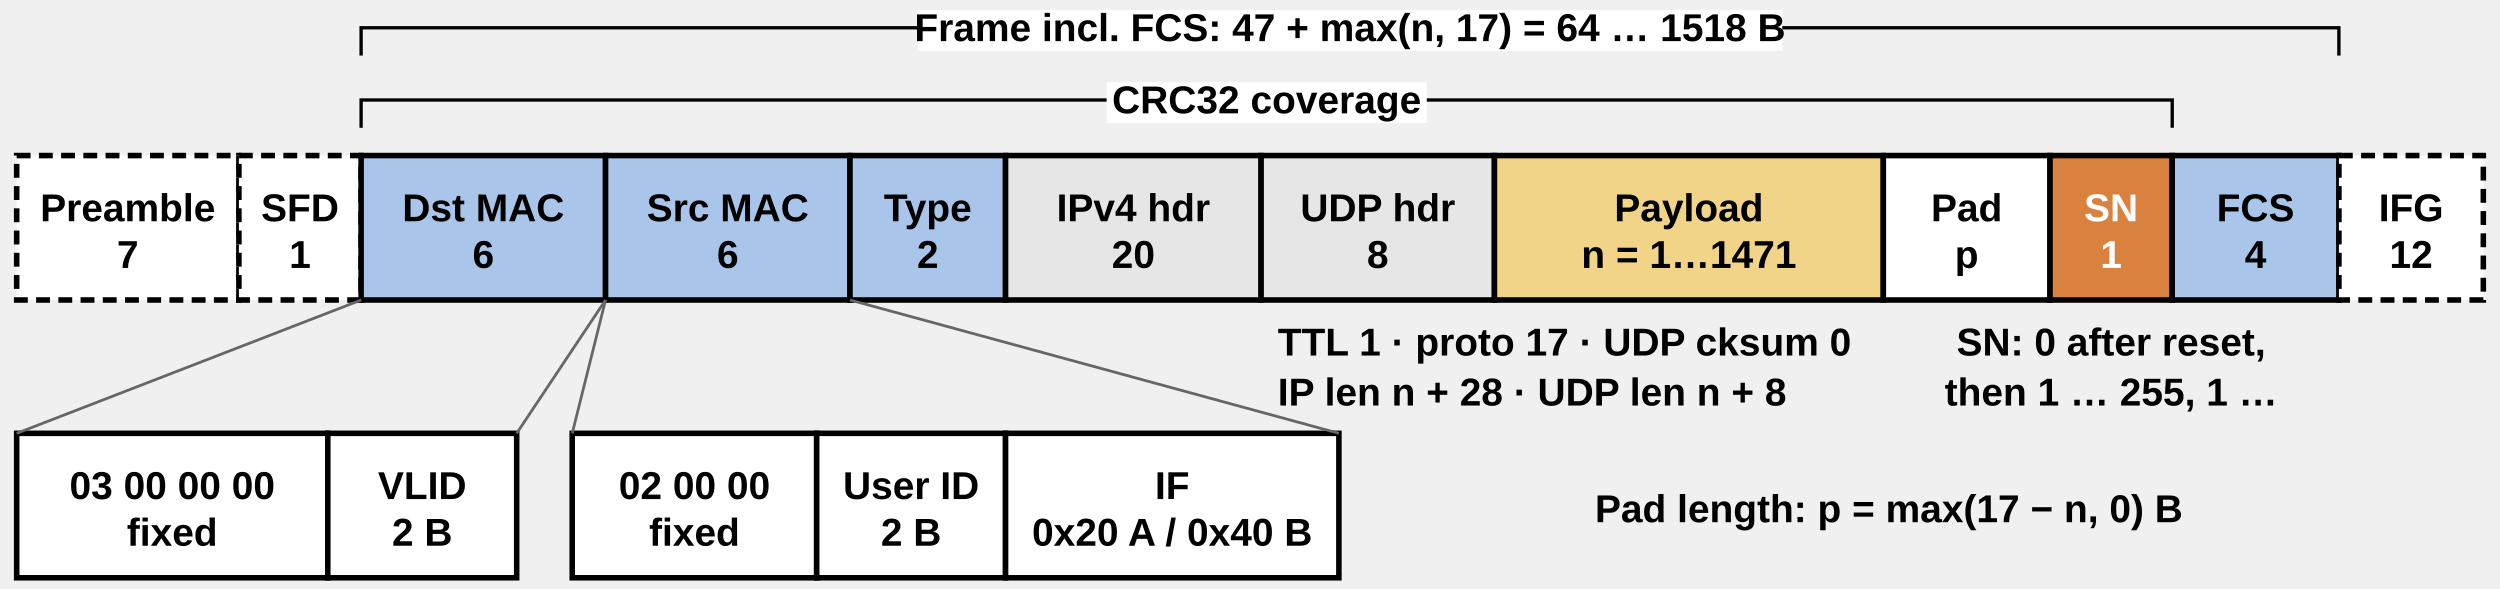
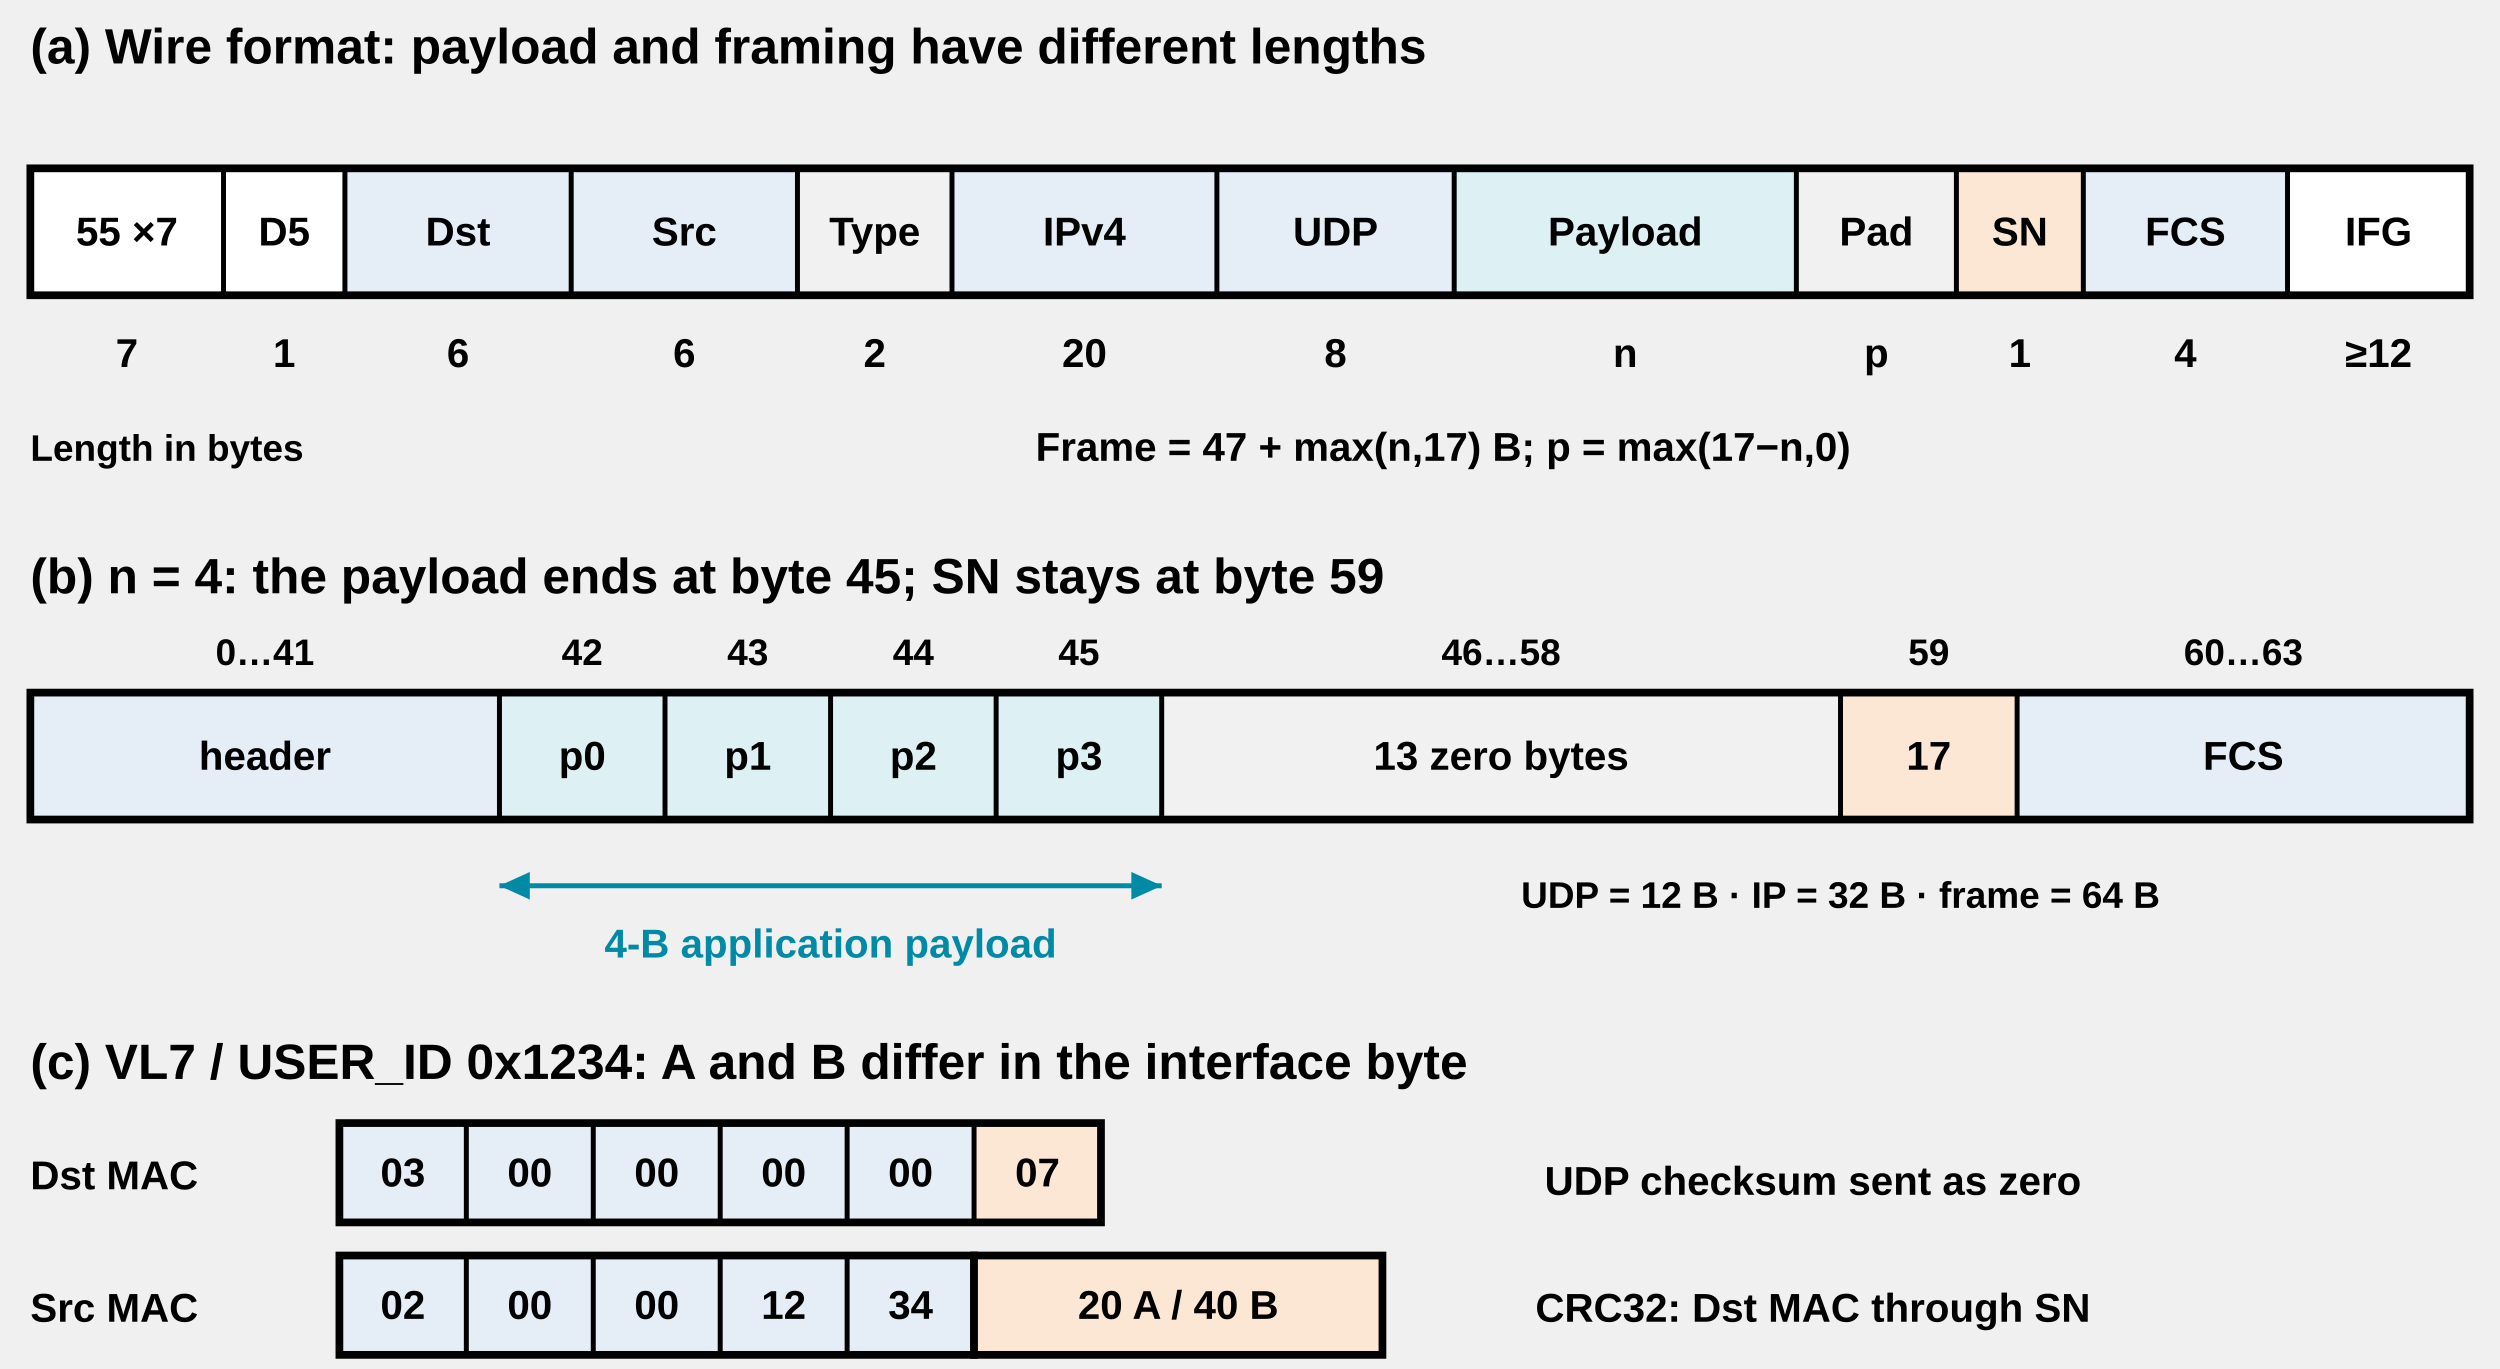
- <svg xmlns="http://www.w3.org/2000/svg" width="450pt" height="106pt" viewBox="0 0 450 106">
+ <svg xmlns="http://www.w3.org/2000/svg" width="453.0pt" height="248.0pt" viewBox="-1.5 -1.5 453.0 248.0">
  <style>text { font-family: Arial, Helvetica, sans-serif; }</style>
-   <rect x="3.00" y="28.00" width="40.00" height="26.00" rx="0" fill="#FFFFFF" stroke="#000" stroke-width="1.0" stroke-dasharray="2.5 1.5" />
-   <text x="23.00" y="39.83" font-size="7.0" text-anchor="middle" fill="#000000" font-weight="bold">Preamble</text>
-   <text x="23.00" y="48.23" font-size="7.0" text-anchor="middle" fill="#000000" font-weight="bold">7</text>
-   <rect x="43.00" y="28.00" width="22.00" height="26.00" rx="0" fill="#FFFFFF" stroke="#000" stroke-width="1.0" stroke-dasharray="2.5 1.5" />
-   <text x="54.00" y="39.83" font-size="7.0" text-anchor="middle" fill="#000000" font-weight="bold">SFD</text>
-   <text x="54.00" y="48.23" font-size="7.0" text-anchor="middle" fill="#000000" font-weight="bold">1</text>
-   <rect x="65.00" y="28.00" width="44.00" height="26.00" rx="0" fill="#A9C6EA" stroke="#000" stroke-width="1.0" />
-   <text x="87.00" y="39.83" font-size="7.0" text-anchor="middle" fill="#000000" font-weight="bold">Dst MAC</text>
-   <text x="87.00" y="48.23" font-size="7.0" text-anchor="middle" fill="#000000" font-weight="bold">6</text>
-   <rect x="109.00" y="28.00" width="44.00" height="26.00" rx="0" fill="#A9C6EA" stroke="#000" stroke-width="1.0" />
-   <text x="131.00" y="39.83" font-size="7.0" text-anchor="middle" fill="#000000" font-weight="bold">Src MAC</text>
-   <text x="131.00" y="48.23" font-size="7.0" text-anchor="middle" fill="#000000" font-weight="bold">6</text>
-   <rect x="153.00" y="28.00" width="28.00" height="26.00" rx="0" fill="#A9C6EA" stroke="#000" stroke-width="1.0" />
-   <text x="167.00" y="39.83" font-size="7.0" text-anchor="middle" fill="#000000" font-weight="bold">Type</text>
-   <text x="167.00" y="48.23" font-size="7.0" text-anchor="middle" fill="#000000" font-weight="bold">2</text>
-   <rect x="181.00" y="28.00" width="46.00" height="26.00" rx="0" fill="#E6E6E6" stroke="#000" stroke-width="1.0" />
-   <text x="204.00" y="39.83" font-size="7.0" text-anchor="middle" fill="#000000" font-weight="bold">IPv4 hdr</text>
-   <text x="204.00" y="48.23" font-size="7.0" text-anchor="middle" fill="#000000" font-weight="bold">20</text>
-   <rect x="227.00" y="28.00" width="42.00" height="26.00" rx="0" fill="#E6E6E6" stroke="#000" stroke-width="1.0" />
-   <text x="248.00" y="39.83" font-size="7.0" text-anchor="middle" fill="#000000" font-weight="bold">UDP hdr</text>
-   <text x="248.00" y="48.23" font-size="7.0" text-anchor="middle" fill="#000000" font-weight="bold">8</text>
-   <rect x="269.00" y="28.00" width="70.00" height="26.00" rx="0" fill="#F2D488" stroke="#000" stroke-width="1.0" />
-   <text x="304.00" y="39.83" font-size="7.0" text-anchor="middle" fill="#000000" font-weight="bold">Payload</text>
-   <text x="304.00" y="48.23" font-size="7.0" text-anchor="middle" fill="#000000" font-weight="bold">n = 1…1471</text>
-   <rect x="339.00" y="28.00" width="30.00" height="26.00" rx="0" fill="#FFFFFF" stroke="#000" stroke-width="1.0" />
-   <text x="354.00" y="39.83" font-size="7.0" text-anchor="middle" fill="#000000" font-weight="bold">Pad</text>
-   <text x="354.00" y="48.23" font-size="7.0" text-anchor="middle" fill="#000000" font-weight="bold">p</text>
-   <rect x="369.00" y="28.00" width="22.00" height="26.00" rx="0" fill="#D9813F" stroke="#000" stroke-width="1.0" />
-   <text x="380.00" y="39.83" font-size="7.0" text-anchor="middle" fill="#FFFFFF" font-weight="bold">SN</text>
-   <text x="380.00" y="48.23" font-size="7.0" text-anchor="middle" fill="#FFFFFF" font-weight="bold">1</text>
-   <rect x="391.00" y="28.00" width="30.00" height="26.00" rx="0" fill="#A9C6EA" stroke="#000" stroke-width="1.0" />
-   <text x="406.00" y="39.83" font-size="7.0" text-anchor="middle" fill="#000000" font-weight="bold">FCS</text>
-   <text x="406.00" y="48.23" font-size="7.0" text-anchor="middle" fill="#000000" font-weight="bold">4</text>
-   <rect x="421.00" y="28.00" width="26.00" height="26.00" rx="0" fill="#FFFFFF" stroke="#000" stroke-width="1.0" stroke-dasharray="2.5 1.5" />
-   <text x="434.00" y="39.83" font-size="7.0" text-anchor="middle" fill="#000000" font-weight="bold">IFG</text>
-   <text x="434.00" y="48.23" font-size="7.0" text-anchor="middle" fill="#000000" font-weight="bold">12</text>
-   <path d="M 65.00 10.00 L 65.00 5.00 L 421.00 5.00 L 421.00 10.00" fill="none" stroke="#000" stroke-width="0.6" />
-   <rect x="165.20" y="1.80" width="155.61" height="7.35" rx="0" fill="#fff" stroke="none" stroke-width="0" />
-   <text x="243.00" y="7.40" font-size="7.0" text-anchor="middle" fill="#000" font-weight="bold">Frame incl. FCS: 47 + max(n, 17) = 64 … 1518 B</text>
-   <path d="M 65.00 23.00 L 65.00 18.00 L 391.00 18.00 L 391.00 23.00" fill="none" stroke="#000" stroke-width="0.6" />
-   <rect x="199.19" y="14.80" width="57.63" height="7.35" rx="0" fill="#fff" stroke="none" stroke-width="0" />
-   <text x="228.00" y="20.40" font-size="7.0" text-anchor="middle" fill="#000" font-weight="bold">CRC32 coverage</text>
-   <rect x="3.00" y="78.00" width="56.00" height="26.00" rx="0" fill="#FFFFFF" stroke="#000" stroke-width="1.0" />
-   <text x="31.00" y="89.83" font-size="7.0" text-anchor="middle" fill="#000000" font-weight="bold">03 00 00 00</text>
-   <text x="31.00" y="98.23" font-size="7.0" text-anchor="middle" fill="#000000" font-weight="bold">fixed</text>
-   <rect x="59.00" y="78.00" width="34.00" height="26.00" rx="0" fill="#FFFFFF" stroke="#000" stroke-width="1.0" />
-   <text x="76.00" y="89.83" font-size="7.0" text-anchor="middle" fill="#000000" font-weight="bold">VLID</text>
-   <text x="76.00" y="98.23" font-size="7.0" text-anchor="middle" fill="#000000" font-weight="bold">2 B</text>
-   <rect x="103.00" y="78.00" width="44.00" height="26.00" rx="0" fill="#FFFFFF" stroke="#000" stroke-width="1.0" />
-   <text x="125.00" y="89.83" font-size="7.0" text-anchor="middle" fill="#000000" font-weight="bold">02 00 00</text>
-   <text x="125.00" y="98.23" font-size="7.0" text-anchor="middle" fill="#000000" font-weight="bold">fixed</text>
-   <rect x="147.00" y="78.00" width="34.00" height="26.00" rx="0" fill="#FFFFFF" stroke="#000" stroke-width="1.0" />
-   <text x="164.00" y="89.83" font-size="7.0" text-anchor="middle" fill="#000000" font-weight="bold">User ID</text>
-   <text x="164.00" y="98.23" font-size="7.0" text-anchor="middle" fill="#000000" font-weight="bold">2 B</text>
-   <rect x="181.00" y="78.00" width="60.00" height="26.00" rx="0" fill="#FFFFFF" stroke="#000" stroke-width="1.0" />
-   <text x="211.00" y="89.83" font-size="7.0" text-anchor="middle" fill="#000000" font-weight="bold">IF</text>
-   <text x="211.00" y="98.23" font-size="7.0" text-anchor="middle" fill="#000000" font-weight="bold">0x20 A / 0x40 B</text>
-   <path d="M 65.00 54.00 L 3.00 78.00" fill="none" stroke="#666" stroke-width="0.5" />
-   <path d="M 109.00 54.00 L 93.00 78.00" fill="none" stroke="#666" stroke-width="0.5" />
-   <path d="M 109.00 54.00 L 103.00 78.00" fill="none" stroke="#666" stroke-width="0.5" />
-   <path d="M 153.00 54.00 L 241.00 78.00" fill="none" stroke="#666" stroke-width="0.5" />
-   <text x="230.00" y="64.00" font-size="7.0" text-anchor="start" fill="#000" font-weight="bold">TTL 1 · proto 17 · UDP cksum 0</text>
-   <text x="230.00" y="73.00" font-size="7.0" text-anchor="start" fill="#000" font-weight="bold">IP len n + 28 · UDP len n + 8</text>
-   <text x="380.00" y="64.00" font-size="7.0" text-anchor="middle" fill="#000" font-weight="bold">SN: 0 after reset,</text>
-   <text x="380.00" y="73.00" font-size="7.0" text-anchor="middle" fill="#000" font-weight="bold">then 1 … 255, 1 …</text>
-   <text x="340.00" y="94.00" font-size="7.0" text-anchor="middle" fill="#000" font-weight="bold">Pad length: p = max(17 − n, 0) B</text>
+   <text x="4.00" y="10.00" font-size="9" text-anchor="start" fill="#000" font-weight="bold">(a) Wire format: payload and framing have different lengths</text>
+   <rect x="4.00" y="29.00" width="35.00" height="23.00" rx="0" fill="#FFFFFF" stroke="none" stroke-width="0" />
+   <text x="21.50" y="42.98" font-size="7.3" text-anchor="middle" fill="#000" font-weight="bold">55 ×7</text>
+   <rect x="39.00" y="29.00" width="22.00" height="23.00" rx="0" fill="#FFFFFF" stroke="none" stroke-width="0" />
+   <text x="50.00" y="42.98" font-size="7.3" text-anchor="middle" fill="#000" font-weight="bold">D5</text>
+   <rect x="61.00" y="29.00" width="41.00" height="23.00" rx="0" fill="#E5EDF7" stroke="none" stroke-width="0" />
+   <text x="81.50" y="42.98" font-size="7.3" text-anchor="middle" fill="#000" font-weight="bold">Dst</text>
+   <rect x="102.00" y="29.00" width="41.00" height="23.00" rx="0" fill="#E5EDF7" stroke="none" stroke-width="0" />
+   <text x="122.50" y="42.98" font-size="7.3" text-anchor="middle" fill="#000" font-weight="bold">Src</text>
+   <rect x="143.00" y="29.00" width="28.00" height="23.00" rx="0" fill="#F1F1F1" stroke="none" stroke-width="0" />
+   <text x="157.00" y="42.98" font-size="7.3" text-anchor="middle" fill="#000" font-weight="bold">Type</text>
+   <rect x="171.00" y="29.00" width="48.00" height="23.00" rx="0" fill="#E5EDF7" stroke="none" stroke-width="0" />
+   <text x="195.00" y="42.98" font-size="7.3" text-anchor="middle" fill="#000" font-weight="bold">IPv4</text>
+   <rect x="219.00" y="29.00" width="43.00" height="23.00" rx="0" fill="#E5EDF7" stroke="none" stroke-width="0" />
+   <text x="240.50" y="42.98" font-size="7.3" text-anchor="middle" fill="#000" font-weight="bold">UDP</text>
+   <rect x="262.00" y="29.00" width="62.00" height="23.00" rx="0" fill="#DDF1F4" stroke="none" stroke-width="0" />
+   <text x="293.00" y="42.98" font-size="7.3" text-anchor="middle" fill="#000" font-weight="bold">Payload</text>
+   <rect x="324.00" y="29.00" width="29.00" height="23.00" rx="0" fill="#F1F1F1" stroke="none" stroke-width="0" />
+   <text x="338.50" y="42.98" font-size="7.3" text-anchor="middle" fill="#000" font-weight="bold">Pad</text>
+   <rect x="353.00" y="29.00" width="23.00" height="23.00" rx="0" fill="#FCE7D5" stroke="none" stroke-width="0" />
+   <text x="364.50" y="42.98" font-size="7.3" text-anchor="middle" fill="#000" font-weight="bold">SN</text>
+   <rect x="376.00" y="29.00" width="37.00" height="23.00" rx="0" fill="#E5EDF7" stroke="none" stroke-width="0" />
+   <text x="394.50" y="42.98" font-size="7.3" text-anchor="middle" fill="#000" font-weight="bold">FCS</text>
+   <rect x="413.00" y="29.00" width="33.00" height="23.00" rx="0" fill="#FFFFFF" stroke="none" stroke-width="0" />
+   <text x="429.50" y="42.98" font-size="7.3" text-anchor="middle" fill="#000" font-weight="bold">IFG</text>
+   <rect x="4.00" y="29.00" width="442.00" height="23.00" rx="0" fill="none" stroke="#000" stroke-width="1.4" />
+   <path d="M 39.00 29.00 L 39.00 52.00" fill="none" stroke="#000" stroke-width="0.9" />
+   <path d="M 61.00 29.00 L 61.00 52.00" fill="none" stroke="#000" stroke-width="0.9" />
+   <path d="M 102.00 29.00 L 102.00 52.00" fill="none" stroke="#000" stroke-width="0.9" />
+   <path d="M 143.00 29.00 L 143.00 52.00" fill="none" stroke="#000" stroke-width="0.9" />
+   <path d="M 171.00 29.00 L 171.00 52.00" fill="none" stroke="#000" stroke-width="0.9" />
+   <path d="M 219.00 29.00 L 219.00 52.00" fill="none" stroke="#000" stroke-width="0.9" />
+   <path d="M 262.00 29.00 L 262.00 52.00" fill="none" stroke="#000" stroke-width="0.9" />
+   <path d="M 324.00 29.00 L 324.00 52.00" fill="none" stroke="#000" stroke-width="0.9" />
+   <path d="M 353.00 29.00 L 353.00 52.00" fill="none" stroke="#000" stroke-width="0.9" />
+   <path d="M 376.00 29.00 L 376.00 52.00" fill="none" stroke="#000" stroke-width="0.9" />
+   <path d="M 413.00 29.00 L 413.00 52.00" fill="none" stroke="#000" stroke-width="0.9" />
+   <text x="21.50" y="65.00" font-size="7.3" text-anchor="middle" fill="#000" font-weight="bold">7</text>
+   <text x="50.00" y="65.00" font-size="7.3" text-anchor="middle" fill="#000" font-weight="bold">1</text>
+   <text x="81.50" y="65.00" font-size="7.3" text-anchor="middle" fill="#000" font-weight="bold">6</text>
+   <text x="122.50" y="65.00" font-size="7.3" text-anchor="middle" fill="#000" font-weight="bold">6</text>
+   <text x="157.00" y="65.00" font-size="7.3" text-anchor="middle" fill="#000" font-weight="bold">2</text>
+   <text x="195.00" y="65.00" font-size="7.3" text-anchor="middle" fill="#000" font-weight="bold">20</text>
+   <text x="240.50" y="65.00" font-size="7.3" text-anchor="middle" fill="#000" font-weight="bold">8</text>
+   <text x="293.00" y="65.00" font-size="7.3" text-anchor="middle" fill="#000" font-weight="bold">n</text>
+   <text x="338.50" y="65.00" font-size="7.3" text-anchor="middle" fill="#000" font-weight="bold">p</text>
+   <text x="364.50" y="65.00" font-size="7.3" text-anchor="middle" fill="#000" font-weight="bold">1</text>
+   <text x="394.50" y="65.00" font-size="7.3" text-anchor="middle" fill="#000" font-weight="bold">4</text>
+   <text x="429.50" y="65.00" font-size="7.3" text-anchor="middle" fill="#000" font-weight="bold">≥12</text>
+   <text x="4.00" y="82.00" font-size="6.7" text-anchor="start" fill="#000" font-weight="bold">Length in bytes</text>
+   <text x="260.00" y="82.00" font-size="7.3" text-anchor="middle" fill="#000" font-weight="bold">Frame = 47 + max(n,17) B; p = max(17−n,0)</text>
+   <text x="4.00" y="106.00" font-size="9" text-anchor="start" fill="#000" font-weight="bold">(b) n = 4: the payload ends at byte 45; SN stays at byte 59</text>
+   <rect x="4.00" y="124.00" width="85.00" height="23.00" rx="0" fill="#E5EDF7" stroke="none" stroke-width="0" />
+   <text x="46.50" y="137.98" font-size="7.3" text-anchor="middle" fill="#000" font-weight="bold">header</text>
+   <rect x="89.00" y="124.00" width="30.00" height="23.00" rx="0" fill="#DDF1F4" stroke="none" stroke-width="0" />
+   <text x="104.00" y="137.98" font-size="7.3" text-anchor="middle" fill="#000" font-weight="bold">p0</text>
+   <rect x="119.00" y="124.00" width="30.00" height="23.00" rx="0" fill="#DDF1F4" stroke="none" stroke-width="0" />
+   <text x="134.00" y="137.98" font-size="7.3" text-anchor="middle" fill="#000" font-weight="bold">p1</text>
+   <rect x="149.00" y="124.00" width="30.00" height="23.00" rx="0" fill="#DDF1F4" stroke="none" stroke-width="0" />
+   <text x="164.00" y="137.98" font-size="7.3" text-anchor="middle" fill="#000" font-weight="bold">p2</text>
+   <rect x="179.00" y="124.00" width="30.00" height="23.00" rx="0" fill="#DDF1F4" stroke="none" stroke-width="0" />
+   <text x="194.00" y="137.98" font-size="7.3" text-anchor="middle" fill="#000" font-weight="bold">p3</text>
+   <rect x="209.00" y="124.00" width="123.00" height="23.00" rx="0" fill="#F1F1F1" stroke="none" stroke-width="0" />
+   <text x="270.50" y="137.98" font-size="7.3" text-anchor="middle" fill="#000" font-weight="bold">13 zero bytes</text>
+   <rect x="332.00" y="124.00" width="32.00" height="23.00" rx="0" fill="#FCE7D5" stroke="none" stroke-width="0" />
+   <text x="348.00" y="137.98" font-size="7.3" text-anchor="middle" fill="#000" font-weight="bold">17</text>
+   <rect x="364.00" y="124.00" width="82.00" height="23.00" rx="0" fill="#E5EDF7" stroke="none" stroke-width="0" />
+   <text x="405.00" y="137.98" font-size="7.3" text-anchor="middle" fill="#000" font-weight="bold">FCS</text>
+   <rect x="4.00" y="124.00" width="442.00" height="23.00" rx="0" fill="none" stroke="#000" stroke-width="1.4" />
+   <path d="M 89.00 124.00 L 89.00 147.00" fill="none" stroke="#000" stroke-width="0.9" />
+   <path d="M 119.00 124.00 L 119.00 147.00" fill="none" stroke="#000" stroke-width="0.9" />
+   <path d="M 149.00 124.00 L 149.00 147.00" fill="none" stroke="#000" stroke-width="0.9" />
+   <path d="M 179.00 124.00 L 179.00 147.00" fill="none" stroke="#000" stroke-width="0.9" />
+   <path d="M 209.00 124.00 L 209.00 147.00" fill="none" stroke="#000" stroke-width="0.9" />
+   <path d="M 332.00 124.00 L 332.00 147.00" fill="none" stroke="#000" stroke-width="0.9" />
+   <path d="M 364.00 124.00 L 364.00 147.00" fill="none" stroke="#000" stroke-width="0.9" />
+   <text x="46.50" y="119.00" font-size="6.7" text-anchor="middle" fill="#000" font-weight="bold">0…41</text>
+   <text x="104.00" y="119.00" font-size="6.7" text-anchor="middle" fill="#000" font-weight="bold">42</text>
+   <text x="134.00" y="119.00" font-size="6.7" text-anchor="middle" fill="#000" font-weight="bold">43</text>
+   <text x="164.00" y="119.00" font-size="6.7" text-anchor="middle" fill="#000" font-weight="bold">44</text>
+   <text x="194.00" y="119.00" font-size="6.7" text-anchor="middle" fill="#000" font-weight="bold">45</text>
+   <text x="270.50" y="119.00" font-size="6.7" text-anchor="middle" fill="#000" font-weight="bold">46…58</text>
+   <text x="348.00" y="119.00" font-size="6.7" text-anchor="middle" fill="#000" font-weight="bold">59</text>
+   <text x="405.00" y="119.00" font-size="6.7" text-anchor="middle" fill="#000" font-weight="bold">60…63</text>
+   <path d="M 89.00 159.00 L 209.00 159.00" fill="none" stroke="#008AA6" stroke-width="0.9" />
+   <polygon points="209.00,159.00 203.50,161.50 203.50,156.50" fill="#008AA6" />
+   <polygon points="89.00,159.00 94.50,156.50 94.50,161.50" fill="#008AA6" />
+   <text x="149.00" y="172.00" font-size="7.3" text-anchor="middle" fill="#008AA6" font-weight="bold">4-B application payload</text>
+   <text x="332.00" y="163.00" font-size="6.7" text-anchor="middle" fill="#000" font-weight="bold">UDP = 12 B · IP = 32 B · frame = 64 B</text>
+   <text x="4.00" y="194.00" font-size="9" text-anchor="start" fill="#000" font-weight="bold">(c) VL7 / USER_ID 0x1234: A and B differ in the interface byte</text>
+   <text x="4.00" y="214.00" font-size="7.3" text-anchor="start" fill="#000" font-weight="bold">Dst MAC</text>
+   <rect x="60.00" y="202.00" width="23.00" height="18.00" rx="0" fill="#E5EDF7" stroke="none" stroke-width="0" />
+   <text x="71.50" y="213.48" font-size="7.3" text-anchor="middle" fill="#000" font-weight="bold">03</text>
+   <rect x="83.00" y="202.00" width="23.00" height="18.00" rx="0" fill="#E5EDF7" stroke="none" stroke-width="0" />
+   <text x="94.50" y="213.48" font-size="7.3" text-anchor="middle" fill="#000" font-weight="bold">00</text>
+   <rect x="106.00" y="202.00" width="23.00" height="18.00" rx="0" fill="#E5EDF7" stroke="none" stroke-width="0" />
+   <text x="117.50" y="213.48" font-size="7.3" text-anchor="middle" fill="#000" font-weight="bold">00</text>
+   <rect x="129.00" y="202.00" width="23.00" height="18.00" rx="0" fill="#E5EDF7" stroke="none" stroke-width="0" />
+   <text x="140.50" y="213.48" font-size="7.3" text-anchor="middle" fill="#000" font-weight="bold">00</text>
+   <rect x="152.00" y="202.00" width="23.00" height="18.00" rx="0" fill="#E5EDF7" stroke="none" stroke-width="0" />
+   <text x="163.50" y="213.48" font-size="7.3" text-anchor="middle" fill="#000" font-weight="bold">00</text>
+   <rect x="175.00" y="202.00" width="23.00" height="18.00" rx="0" fill="#FCE7D5" stroke="none" stroke-width="0" />
+   <text x="186.50" y="213.48" font-size="7.3" text-anchor="middle" fill="#000" font-weight="bold">07</text>
+   <rect x="60.00" y="202.00" width="138.00" height="18.00" rx="0" fill="none" stroke="#000" stroke-width="1.4" />
+   <path d="M 83.00 202.00 L 83.00 220.00" fill="none" stroke="#000" stroke-width="0.9" />
+   <path d="M 106.00 202.00 L 106.00 220.00" fill="none" stroke="#000" stroke-width="0.9" />
+   <path d="M 129.00 202.00 L 129.00 220.00" fill="none" stroke="#000" stroke-width="0.9" />
+   <path d="M 152.00 202.00 L 152.00 220.00" fill="none" stroke="#000" stroke-width="0.9" />
+   <path d="M 175.00 202.00 L 175.00 220.00" fill="none" stroke="#000" stroke-width="0.9" />
+   <text x="4.00" y="238.00" font-size="7.3" text-anchor="start" fill="#000" font-weight="bold">Src MAC</text>
+   <rect x="60.00" y="226.00" width="23.00" height="18.00" rx="0" fill="#E5EDF7" stroke="none" stroke-width="0" />
+   <text x="71.50" y="237.48" font-size="7.3" text-anchor="middle" fill="#000" font-weight="bold">02</text>
+   <rect x="83.00" y="226.00" width="23.00" height="18.00" rx="0" fill="#E5EDF7" stroke="none" stroke-width="0" />
+   <text x="94.50" y="237.48" font-size="7.3" text-anchor="middle" fill="#000" font-weight="bold">00</text>
+   <rect x="106.00" y="226.00" width="23.00" height="18.00" rx="0" fill="#E5EDF7" stroke="none" stroke-width="0" />
+   <text x="117.50" y="237.48" font-size="7.3" text-anchor="middle" fill="#000" font-weight="bold">00</text>
+   <rect x="129.00" y="226.00" width="23.00" height="18.00" rx="0" fill="#E5EDF7" stroke="none" stroke-width="0" />
+   <text x="140.50" y="237.48" font-size="7.3" text-anchor="middle" fill="#000" font-weight="bold">12</text>
+   <rect x="152.00" y="226.00" width="23.00" height="18.00" rx="0" fill="#E5EDF7" stroke="none" stroke-width="0" />
+   <text x="163.50" y="237.48" font-size="7.3" text-anchor="middle" fill="#000" font-weight="bold">34</text>
+   <rect x="60.00" y="226.00" width="115.00" height="18.00" rx="0" fill="none" stroke="#000" stroke-width="1.4" />
+   <path d="M 83.00 226.00 L 83.00 244.00" fill="none" stroke="#000" stroke-width="0.9" />
+   <path d="M 106.00 226.00 L 106.00 244.00" fill="none" stroke="#000" stroke-width="0.9" />
+   <path d="M 129.00 226.00 L 129.00 244.00" fill="none" stroke="#000" stroke-width="0.9" />
+   <path d="M 152.00 226.00 L 152.00 244.00" fill="none" stroke="#000" stroke-width="0.9" />
+   <rect x="175.00" y="226.00" width="74.00" height="18.00" rx="0" fill="#FCE7D5" stroke="none" stroke-width="0" />
+   <text x="212.00" y="237.48" font-size="7.3" text-anchor="middle" fill="#000" font-weight="bold">20 A / 40 B</text>
+   <rect x="175.00" y="226.00" width="74.00" height="18.00" rx="0" fill="none" stroke="#000" stroke-width="1.4" />
+   <text x="327.00" y="215.00" font-size="7.3" text-anchor="middle" fill="#000" font-weight="bold">UDP checksum sent as zero</text>
+   <text x="327.00" y="238.00" font-size="7.3" text-anchor="middle" fill="#000" font-weight="bold">CRC32: Dst MAC through SN</text>
</svg>
